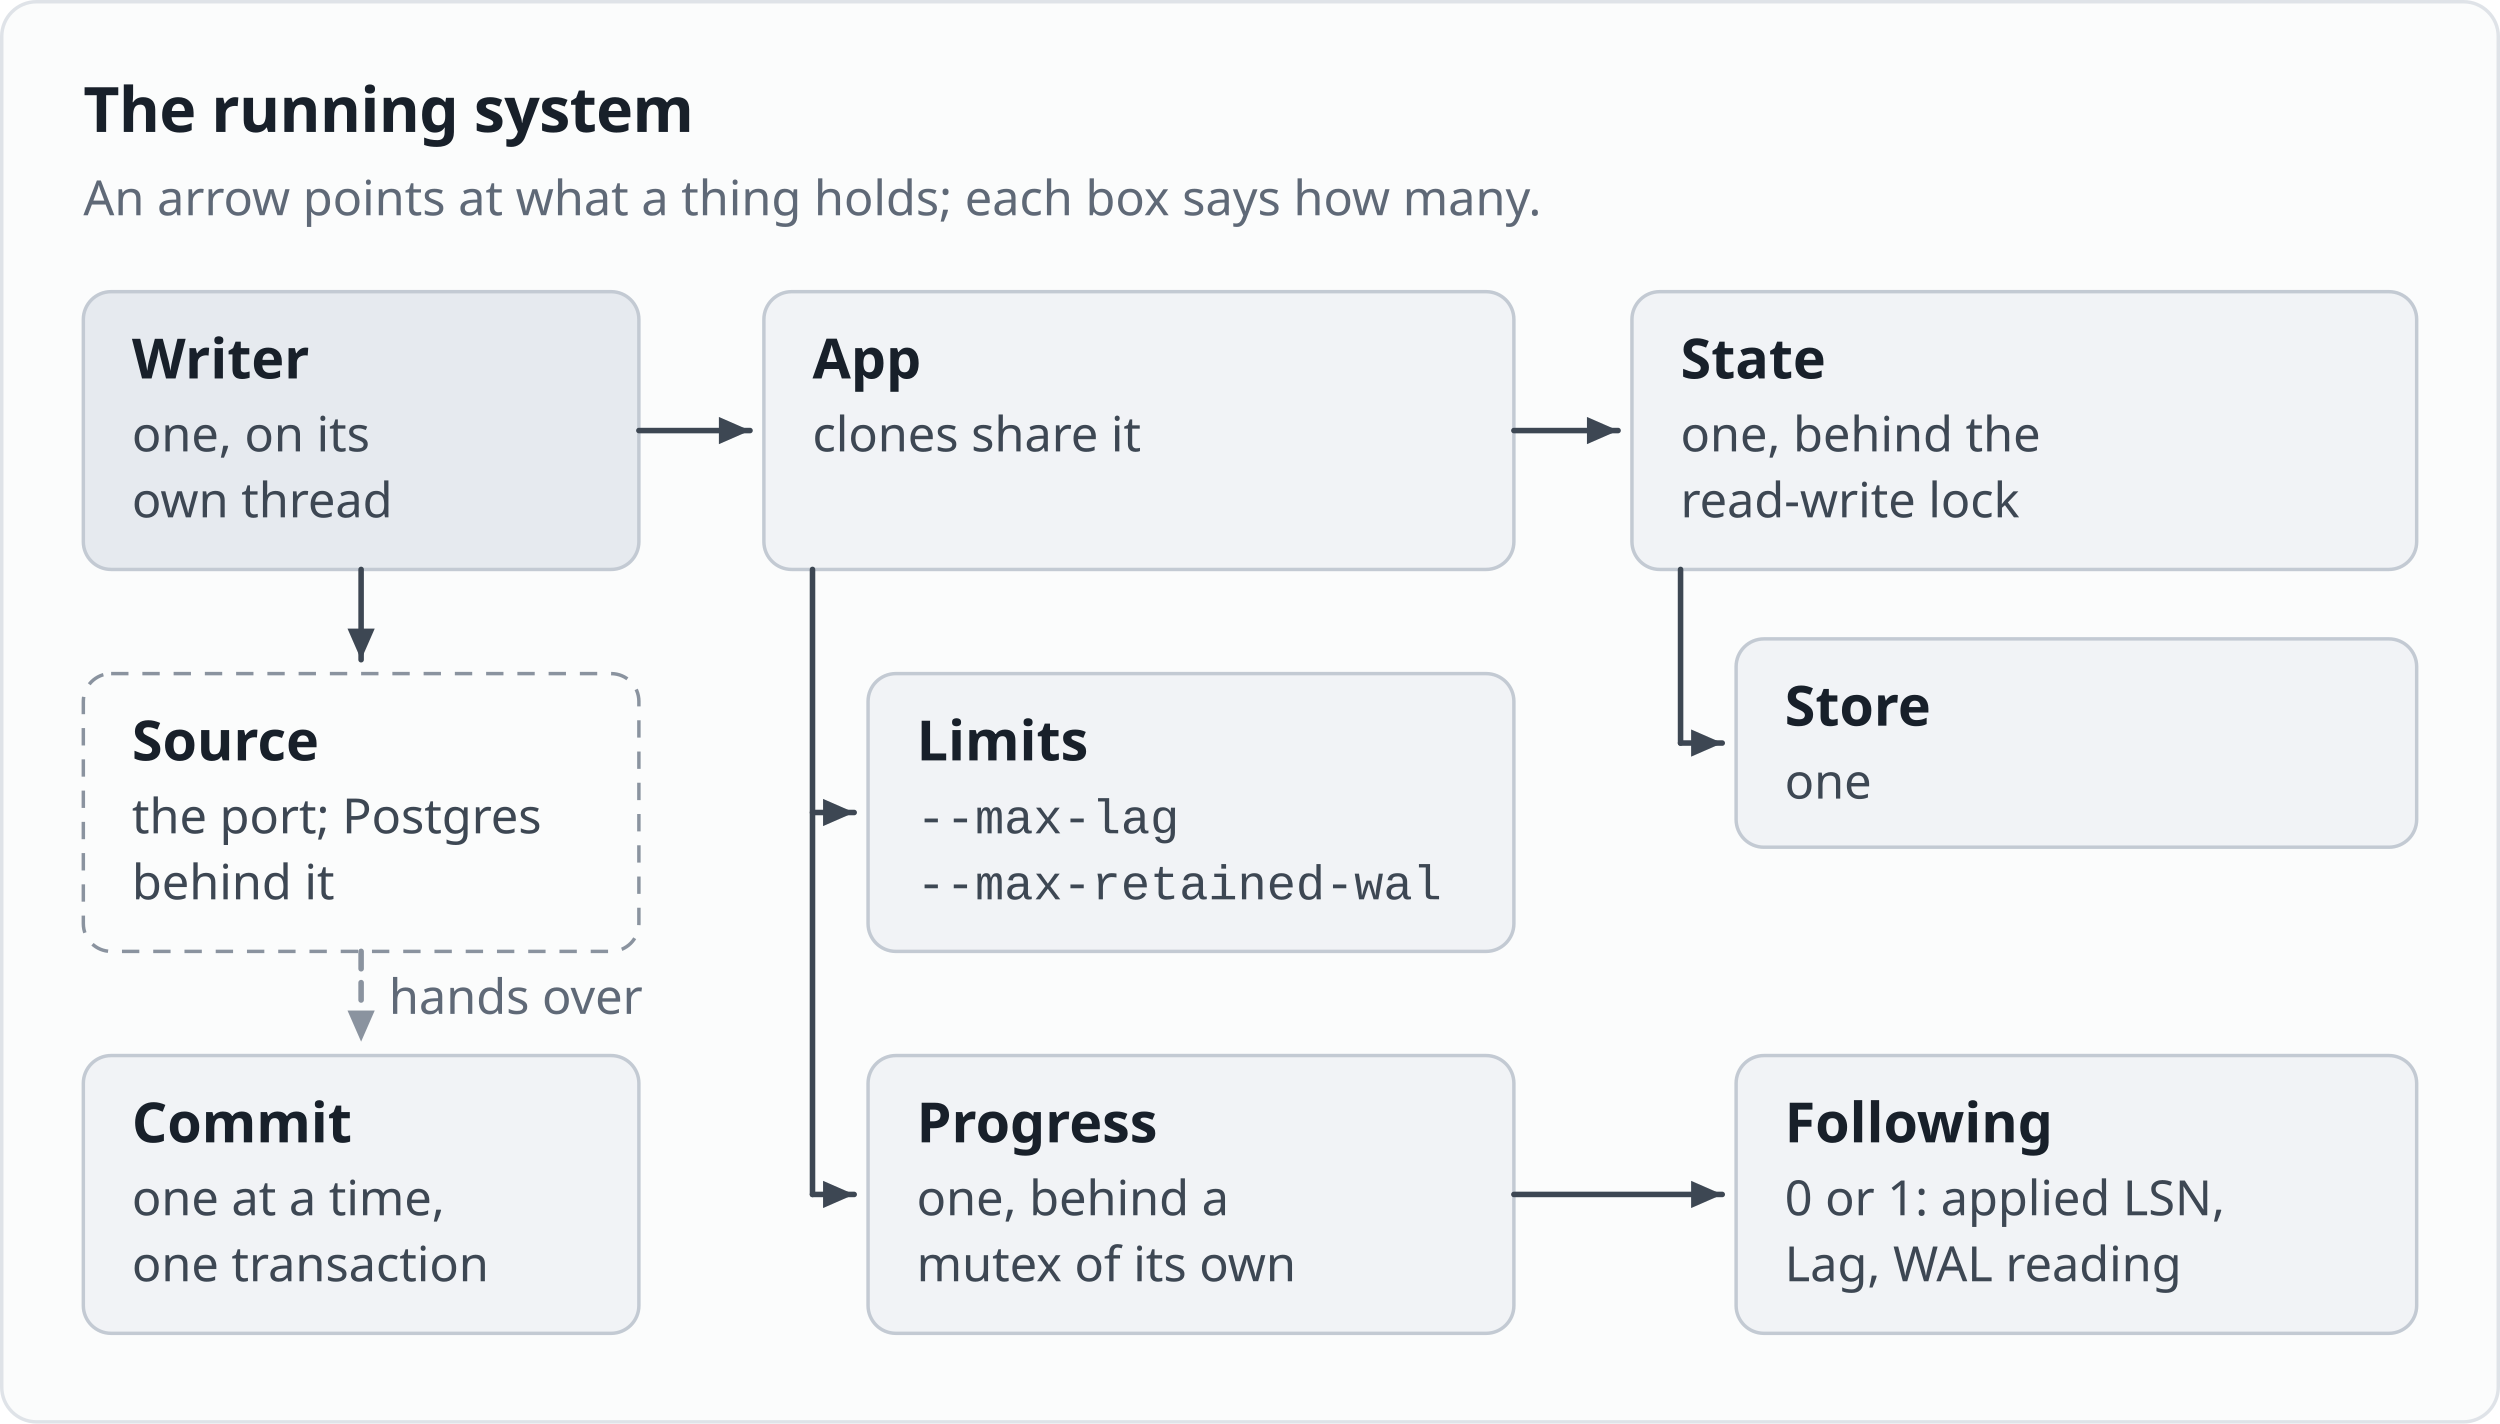
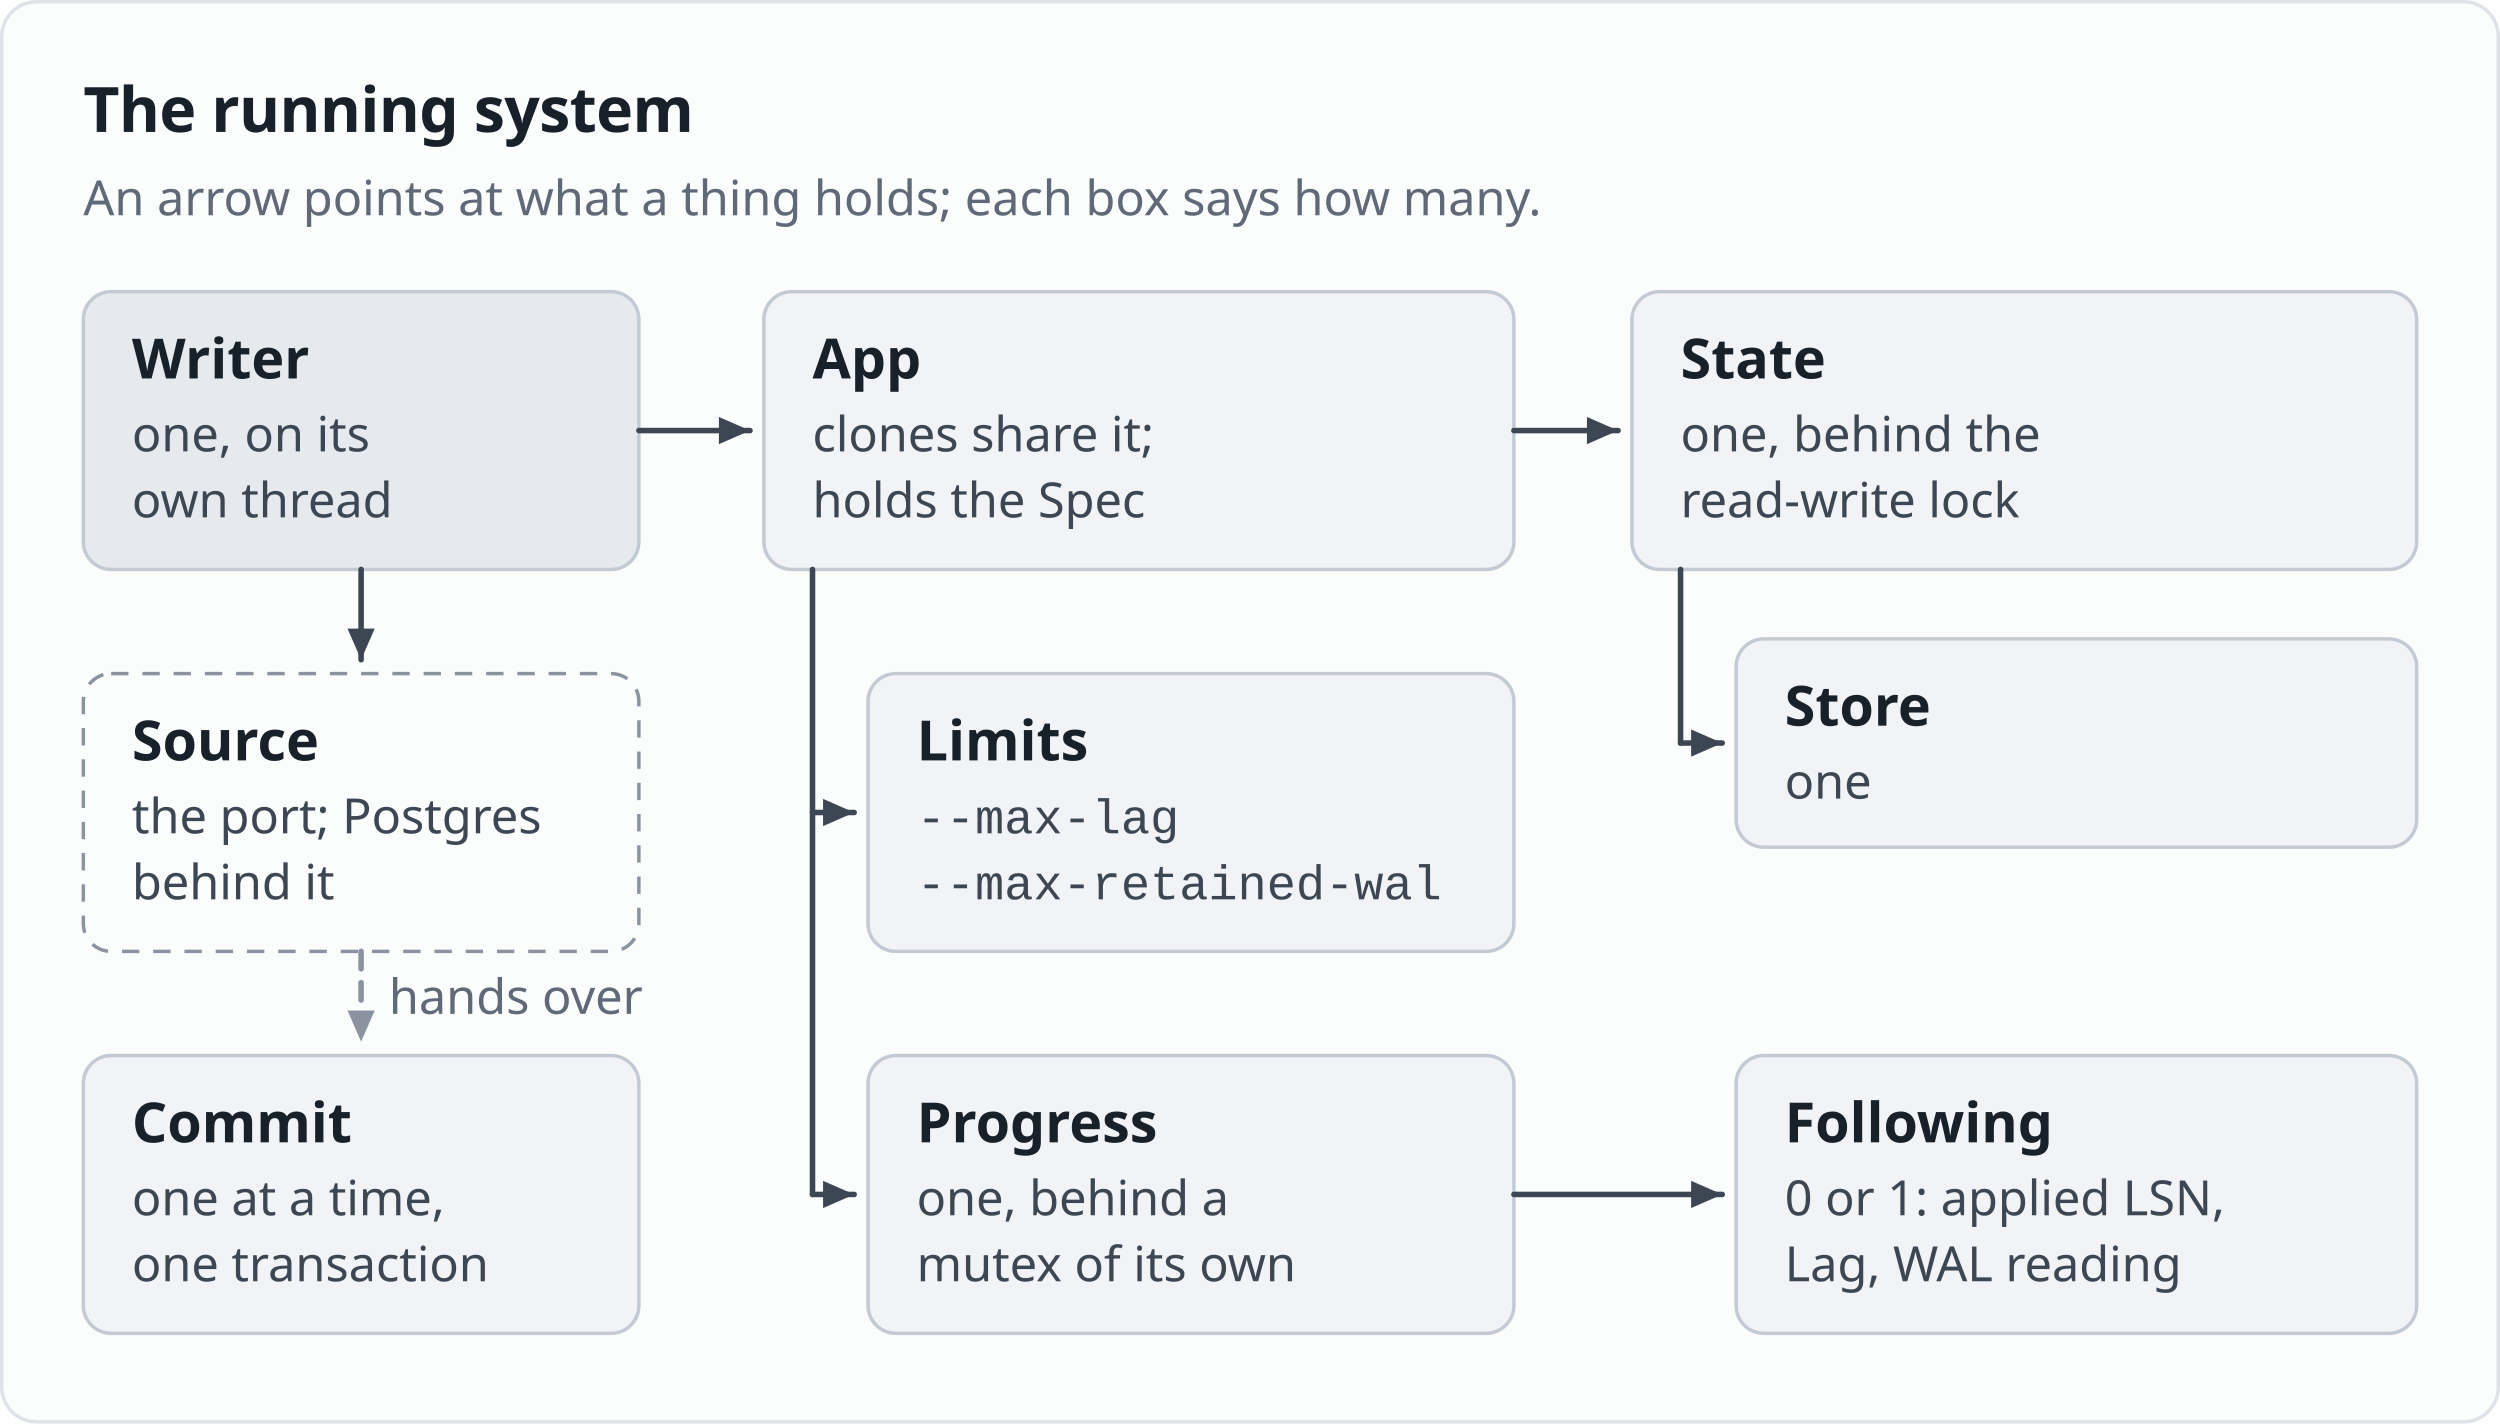
<svg xmlns="http://www.w3.org/2000/svg" width="720" height="410" viewBox="0 0 720 410" role="img" aria-labelledby="t d">
  <style>
  text{font-family:-apple-system, BlinkMacSystemFont, "Segoe UI", "Noto Sans", Helvetica, Arial, sans-serif;font-size:15px}
  .mono{font-family:ui-monospace, SFMono-Regular, "SF Mono", Menlo, Consolas, "Liberation Mono", monospace;font-size:14px}
  .title{font-size:18px;font-weight:600;letter-spacing:-0.01em}
  .sub{font-size:15px}
  .h{font-size:16px;font-weight:600}
  .b{font-weight:600}
  .s{font-size:14px}
  .lbl{font-size:13px;font-weight:600;letter-spacing:0.08em}
  .num{font-variant-numeric:tabular-nums}
  .it{font-style:italic}
  .halo{stroke-width:5px;stroke-linejoin:round;paint-order:stroke}
  .canvas,.box,.box2,.frame,.accbox,.errbox,.planbox{stroke-width:1px}
  .planbox{stroke-dasharray:5 4}
  .frame{stroke-dasharray:none}
  .rule,.life{stroke-width:1px;fill:none}
  .life{stroke-dasharray:3 4}
  .a,.a-acc,.a-err,.a-plan,.a-cfg{fill:none;stroke-width:1.6px;stroke-linecap:round;stroke-linejoin:round}
  .a-plan{stroke-dasharray:5 4}
  .a-cfg{stroke-dasharray:1.5 4;stroke-width:1.6px}
  .canvas{fill:#fbfcfc;stroke:#dfe3e8}
  text{fill:#18202a}
  .ink2{fill:#3d4753}
  .muted{fill:#5f6977}
  .acc{fill:#0b5c56}
  .err{fill:#b4472c}
  .plantext{fill:#8a939f}
  .halo{stroke:#fbfcfc}
  .box{fill:#f1f3f6;stroke:#c3cad3}
  .box2{fill:#e6eaef;stroke:#c3cad3}
  .frame{fill:none;stroke:#c3cad3}
  .accbox{fill:#e4f3f0;stroke:#0f766e}
  .errbox{fill:#faece7;stroke:#b4472c}
  .planbox{fill:none;stroke:#8a939f}
  .rule{stroke:#c3cad3}
  .life{stroke:#c3cad3}
  .fillacc{fill:#0f766e}
  .fillerr{fill:#b4472c}
  .fillink{fill:#3d4753}
  .fillplan{fill:#8a939f}
  .fillcanvas{fill:#fbfcfc}
  .a{stroke:#3d4753}
  .a-acc{stroke:#0f766e}
  .a-err{stroke:#b4472c}
  .a-plan{stroke:#8a939f}
  .a-cfg{stroke:#5f6977}
  .band{fill:#f1f3f6}
  .errband{fill:#faece7}
  @media (prefers-color-scheme: dark){
  .canvas{fill:#0f141a;stroke:#2a323c}
  text{fill:#e6edf3}
  .ink2{fill:#c4ccd5}
  .muted{fill:#97a2ae}
  .acc{fill:#7fd3c7}
  .err{fill:#e2795c}
  .plantext{fill:#6f7a86}
  .halo{stroke:#0f141a}
  .box{fill:#161d25;stroke:#3b4551}
  .box2{fill:#1e2730;stroke:#3b4551}
  .frame{fill:none;stroke:#3b4551}
  .accbox{fill:#0f2724;stroke:#3cb4a4}
  .errbox{fill:#2b1914;stroke:#e2795c}
  .planbox{fill:none;stroke:#6f7a86}
  .rule{stroke:#3b4551}
  .life{stroke:#3b4551}
  .fillacc{fill:#3cb4a4}
  .fillerr{fill:#e2795c}
  .fillink{fill:#c4ccd5}
  .fillplan{fill:#6f7a86}
  .fillcanvas{fill:#0f141a}
  .a{stroke:#c4ccd5}
  .a-acc{stroke:#3cb4a4}
  .a-err{stroke:#e2795c}
  .a-plan{stroke:#6f7a86}
  .a-cfg{stroke:#97a2ae}
  .band{fill:#161d25}
  .errband{fill:#2b1914}
  }
  </style>
  <defs>
    <marker id="m" viewBox="0 0 10 10" refX="9" refY="5" markerWidth="7" markerHeight="7" orient="auto-start-reverse">
      <path class="fillink" d="M1 1.5 9 5 1 8.5z" />
    </marker>
    <marker id="m-acc" viewBox="0 0 10 10" refX="9" refY="5" markerWidth="7" markerHeight="7" orient="auto-start-reverse">
      <path class="fillacc" d="M1 1.5 9 5 1 8.5z" />
    </marker>
    <marker id="m-err" viewBox="0 0 10 10" refX="9" refY="5" markerWidth="7" markerHeight="7" orient="auto-start-reverse">
      <path class="fillerr" d="M1 1.5 9 5 1 8.5z" />
    </marker>
    <marker id="m-plan" viewBox="0 0 10 10" refX="9" refY="5" markerWidth="7" markerHeight="7" orient="auto-start-reverse">
      <path class="fillplan" d="M1 1.5 9 5 1 8.5z" />
    </marker>
  </defs>
  <rect class="canvas" x="0.5" y="0.5" width="719" height="409" rx="10" />
  <text x="24" y="38" class="title">The running system</text>
  <text x="24" y="62" class="s muted">An arrow points at what a thing holds; each box says how many.</text>
  <rect class="box2" x="24" y="84" width="160" height="80" rx="8" />
  <text x="38" y="109" class="h">Writer</text>
  <text x="38" y="130" class="s ink2">one, on its</text>
  <text x="38" y="149" class="s ink2">own thread</text>
  <rect class="planbox" x="24" y="194" width="160" height="80" rx="8" />
  <text x="38" y="219" class="h">Source</text>
  <text x="38" y="240" class="s ink2">the port; Postgres</text>
  <text x="38" y="259" class="s ink2">behind it</text>
  <rect class="box" x="24" y="304" width="160" height="80" rx="8" />
  <text x="38" y="329" class="h">Commit</text>
  <text x="38" y="350" class="s ink2">one at a time,</text>
  <text x="38" y="369" class="s ink2">one transaction</text>
  <rect class="box" x="220" y="84" width="216" height="80" rx="8" />
  <text x="234" y="109" class="h">App</text>
-   <text x="234" y="130" class="s ink2">clones share it</text>
+   <text x="234" y="130" class="s ink2">clones share it;</text>
+   <text x="234" y="149" class="s ink2">holds the Spec</text>
  <rect class="box" x="250" y="194" width="186" height="80" rx="8" />
  <text x="264" y="219" class="h">Limits</text>
  <text x="264" y="240" class="mono ink2">--max-lag</text>
  <text x="264" y="259" class="mono ink2">--max-retained-wal</text>
  <rect class="box" x="470" y="84" width="226" height="80" rx="8" />
  <text x="484" y="109" class="h">State</text>
  <text x="484" y="130" class="s ink2">one, behind the</text>
  <text x="484" y="149" class="s ink2">read-write lock</text>
  <rect class="box" x="500" y="184" width="196" height="60" rx="8" />
  <text x="514" y="209" class="h">Store</text>
  <text x="514" y="230" class="s ink2">one</text>
  <rect class="box" x="250" y="304" width="186" height="80" rx="8" />
  <text x="264" y="329" class="h">Progress</text>
  <text x="264" y="350" class="s ink2">one, behind a</text>
  <text x="264" y="369" class="s ink2">mutex of its own</text>
  <rect class="box" x="500" y="304" width="196" height="80" rx="8" />
  <text x="514" y="329" class="h">Following</text>
  <text x="514" y="350" class="s ink2">0 or 1: applied LSN,</text>
  <text x="514" y="369" class="s ink2">Lag, WAL reading</text>
  <path class="a" d="M184 124 H216" marker-end="url(#m)" />
  <path class="a" d="M436 124 H466" marker-end="url(#m)" />
  <path class="a" d="M104 164 V190" marker-end="url(#m)" />
  <path class="a-plan" d="M104 274 V300" marker-end="url(#m-plan)" />
  <text x="112" y="292" class="s muted halo" text-anchor="start">hands over</text>
  <path class="a" d="M234 164 V344" />
  <path class="a" d="M234 234 H246" marker-end="url(#m)" />
  <path class="a" d="M234 344 H246" marker-end="url(#m)" />
  <path class="a" d="M484 164 V214" />
  <path class="a" d="M484 214 H496" marker-end="url(#m)" />
  <path class="a" d="M436 344 H496" marker-end="url(#m)" />
</svg>
